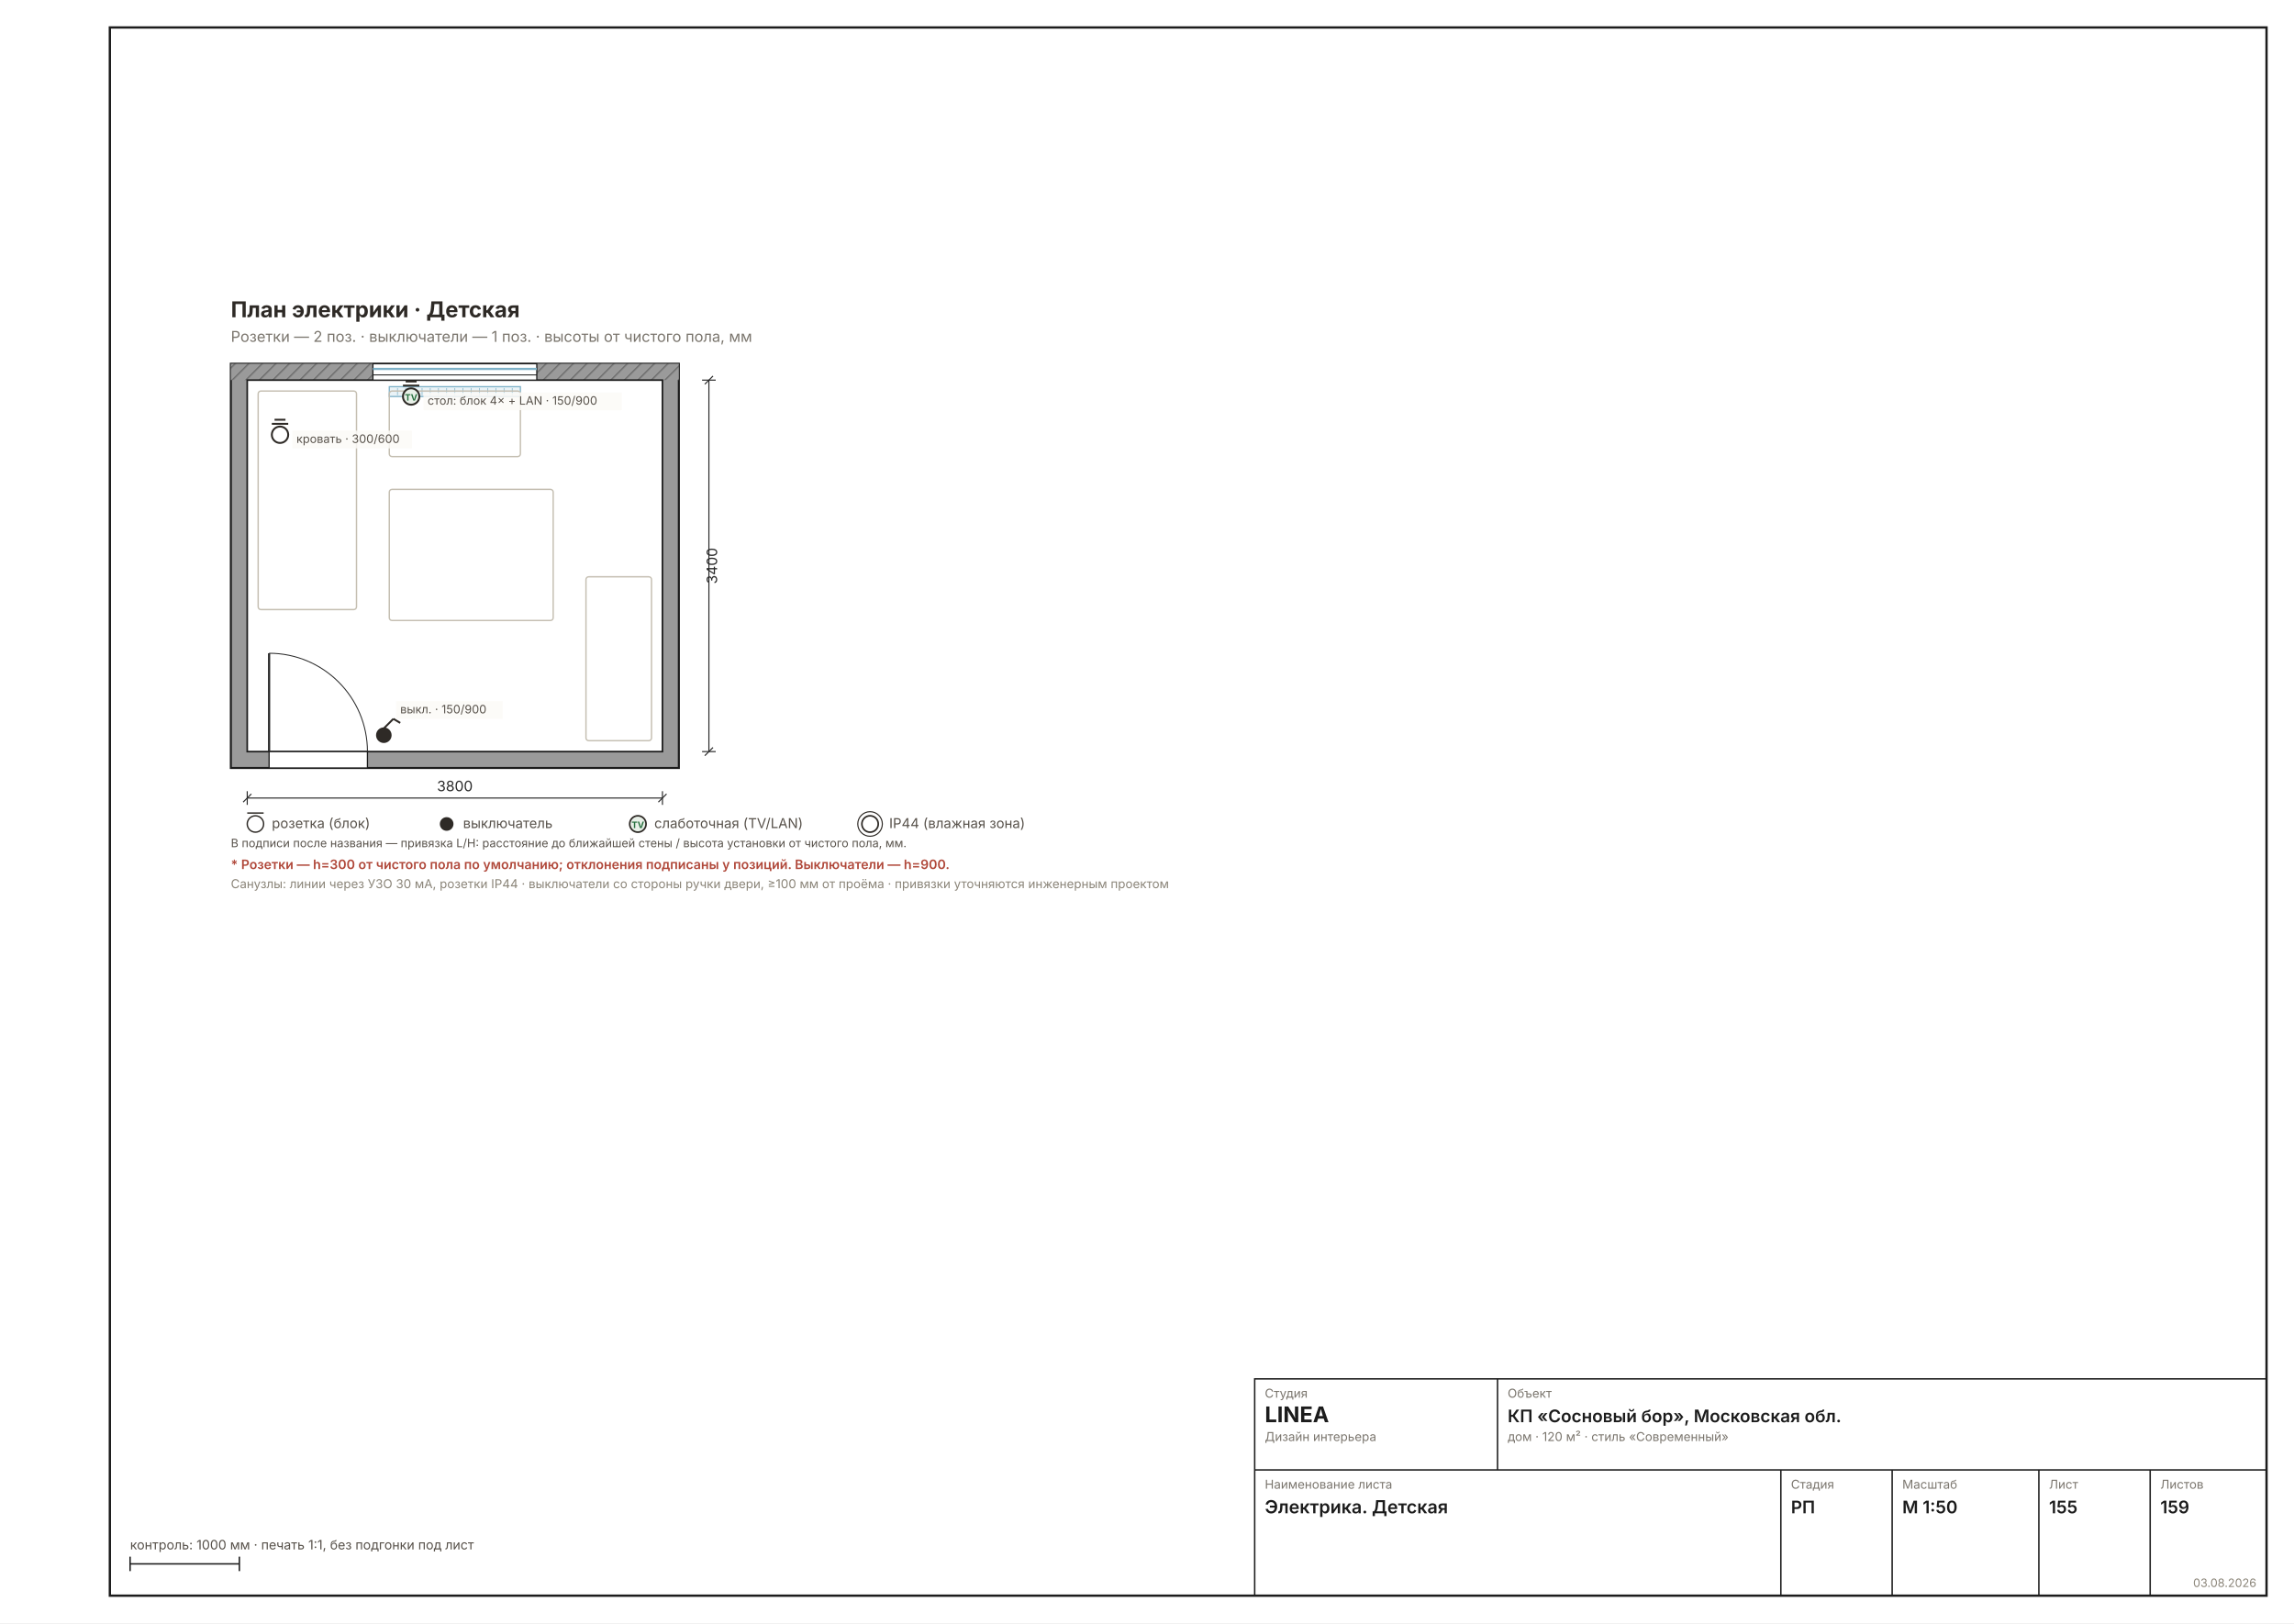
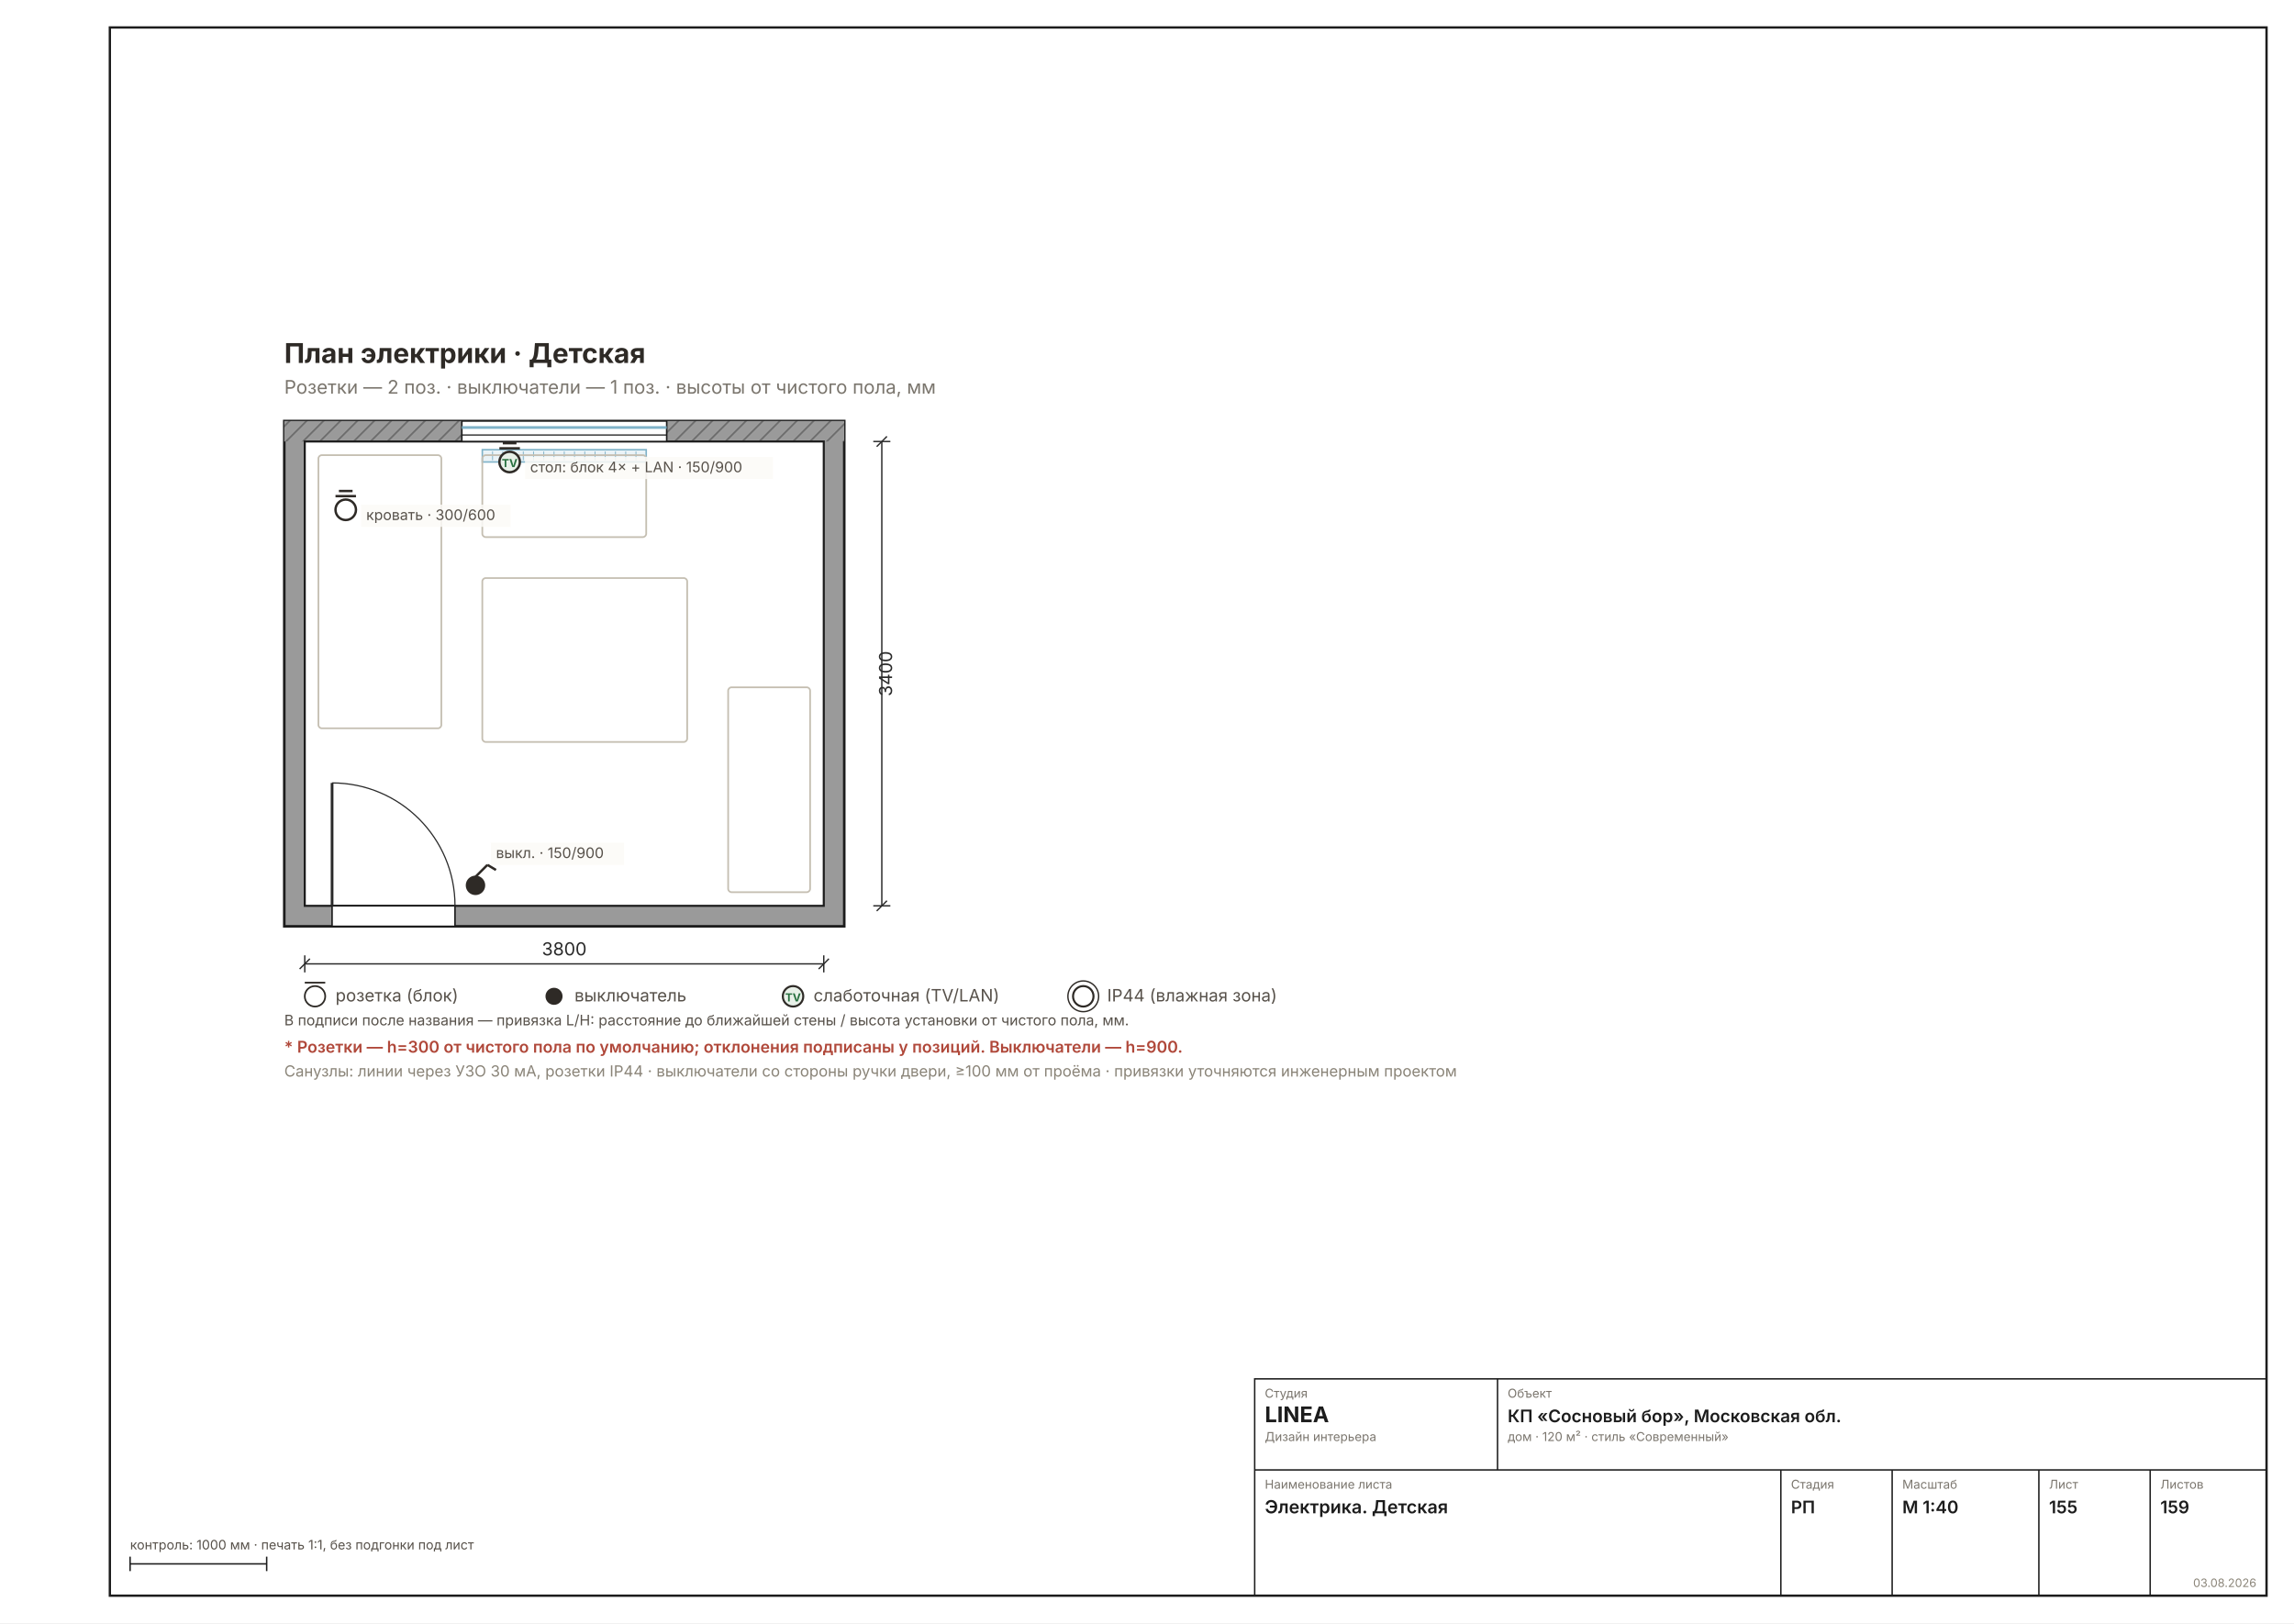
<svg xmlns="http://www.w3.org/2000/svg" width="1587" height="1123" viewBox="0 0 1587 1123" font-family="Inter, &quot;Helvetica Neue&quot;, Arial, sans-serif">
  <rect width="1587" height="1123" fill="#FFFFFF" />
  <rect x="76" y="19" width="1492" height="1085" fill="none" stroke="#1C1C1C" stroke-width="1.6" />
-   <g transform="translate(86 177.9525) scale(0.9449)">
+   <g transform="translate(104.5354 199.1601) scale(1.1811)">
    <defs>
      <pattern id="rh155" width="7" height="7" patternUnits="userSpaceOnUse" patternTransform="rotate(45)">
        <rect width="7" height="7" fill="#9A9A9A" />
        <line x1="0" y1="0" x2="0" y2="7" stroke="#6E6E6E" stroke-width="2" />
      </pattern>
    </defs>
    <rect x="78" y="78" width="328" height="296" fill="#9A9A9A" stroke="#1C1C1C" stroke-width="1.5" />
    <rect x="78" y="78" width="328" height="12" fill="url(#rh155)" />
    <rect x="90" y="90" width="304" height="272" fill="#FFFFFF" stroke="#1C1C1C" stroke-width="1.2" />
    <rect x="182" y="78" width="120" height="12" fill="#FFFFFF" stroke="#1C1C1C" stroke-width="0.9" />
    <line x1="182" y1="81.8" x2="302" y2="81.8" stroke="#7FB2C8" stroke-width="1.6" />
    <line x1="182" y1="86.2" x2="302" y2="86.2" stroke="#1C1C1C" stroke-width="0.7" />
    <rect x="194" y="94.8" width="96" height="7.2" fill="#EAF3F7" stroke="#7FB2C8" stroke-width="0.9" />
    <line x1="200" y1="95.8" x2="200" y2="101" stroke="#7FB2C8" stroke-width="0.5" />
    <line x1="206" y1="95.8" x2="206" y2="101" stroke="#7FB2C8" stroke-width="0.5" />
    <line x1="212" y1="95.8" x2="212" y2="101" stroke="#7FB2C8" stroke-width="0.5" />
    <line x1="218" y1="95.8" x2="218" y2="101" stroke="#7FB2C8" stroke-width="0.5" />
    <line x1="224" y1="95.8" x2="224" y2="101" stroke="#7FB2C8" stroke-width="0.5" />
    <line x1="230" y1="95.8" x2="230" y2="101" stroke="#7FB2C8" stroke-width="0.5" />
    <line x1="236" y1="95.8" x2="236" y2="101" stroke="#7FB2C8" stroke-width="0.5" />
    <line x1="242" y1="95.8" x2="242" y2="101" stroke="#7FB2C8" stroke-width="0.5" />
    <line x1="248" y1="95.8" x2="248" y2="101" stroke="#7FB2C8" stroke-width="0.5" />
    <line x1="254" y1="95.8" x2="254" y2="101" stroke="#7FB2C8" stroke-width="0.5" />
    <line x1="260" y1="95.8" x2="260" y2="101" stroke="#7FB2C8" stroke-width="0.5" />
    <line x1="266" y1="95.8" x2="266" y2="101" stroke="#7FB2C8" stroke-width="0.5" />
    <line x1="272" y1="95.8" x2="272" y2="101" stroke="#7FB2C8" stroke-width="0.5" />
    <line x1="278" y1="95.8" x2="278" y2="101" stroke="#7FB2C8" stroke-width="0.5" />
    <line x1="284" y1="95.8" x2="284" y2="101" stroke="#7FB2C8" stroke-width="0.5" />
    <rect x="106" y="362" width="72" height="12" fill="#FFFFFF" stroke="#1C1C1C" stroke-width="0.9" />
    <line x1="106" y1="362" x2="106" y2="290" stroke="#2A2A2A" stroke-width="1.6" />
    <path d="M 178 362 A 72 72 0 0 0 106 290" fill="none" stroke="#2A2A2A" stroke-width="0.7" />
    <rect x="98" y="98" width="72" height="160" fill="none" stroke="#C5BFB2" stroke-width="1" rx="2" />
    <rect x="194" y="98" width="96" height="48" fill="none" stroke="#C5BFB2" stroke-width="1" rx="2" />
    <rect x="338" y="234" width="48" height="120" fill="none" stroke="#C5BFB2" stroke-width="1" rx="2" />
    <rect x="194" y="170" width="120" height="96" fill="none" stroke="#C5BFB2" stroke-width="1" rx="2" />
    <g stroke="#2E2A26" stroke-width="1.4">
      <circle cx="190" cy="350" r="5" fill="#2E2A26" />
      <line x1="190" y1="345" x2="197" y2="338" />
      <line x1="197" y1="338" x2="202" y2="341" />
    </g>
    <g stroke="#2E2A26" stroke-width="1.4">
      <circle cx="210" cy="102" r="6" fill="#E8F0E8" />
      <line x1="204" y1="94" x2="216" y2="94" />
      <line x1="206" y1="91" x2="214" y2="91" />
    </g>
    <text x="210" y="105" font-size="6.5" font-weight="700" text-anchor="middle" fill="#27703F">TV</text>
    <g stroke="#2E2A26" stroke-width="1.4">
      <circle cx="114" cy="130" r="6" fill="#FFF" />
      <line x1="108" y1="122" x2="120" y2="122" />
      <line x1="110" y1="119" x2="118" y2="119" />
    </g>
    <rect x="199" y="325" width="78" height="13" fill="#FBFAF6D9" />
    <text x="202" y="334" font-size="8.5" fill="#57514A" text-anchor="start">выкл. · 150/900</text>
    <rect x="219" y="99" width="145.2" height="13" fill="#FBFAF6D9" />
    <text x="222" y="108" font-size="8.5" fill="#57514A" text-anchor="start">стол: блок 4× + LAN · 150/900</text>
    <rect x="123" y="127" width="87.6" height="13" fill="#FBFAF6D9" />
    <text x="126" y="136" font-size="8.5" fill="#57514A" text-anchor="start">кровать · 300/600</text>
    <text x="78" y="44" font-size="16" font-weight="700" fill="#2E2A26">План электрики · Детская</text>
    <text x="78" y="62" font-size="11" fill="#7A756D">Розетки — 2 поз. · выключатели — 1 поз. · высоты от чистого пола, мм</text>
    <g stroke="#2A2A2A" stroke-width="0.8" fill="none">
      <line x1="90" y1="396" x2="394" y2="396" />
      <line x1="90" y1="391" x2="90" y2="401" />
      <line x1="394" y1="391" x2="394" y2="401" />
      <line x1="87" y1="399" x2="93" y2="393" />
      <line x1="391" y1="399" x2="397" y2="393" />
    </g>
    <text x="242" y="391" font-size="10.5" fill="#2A2A2A" text-anchor="middle">3800</text>
    <g stroke="#2A2A2A" stroke-width="0.8" fill="none">
      <line x1="428" y1="90" x2="428" y2="362" />
      <line x1="423" y1="90" x2="433" y2="90" />
      <line x1="423" y1="362" x2="433" y2="362" />
      <line x1="425" y1="93" x2="431" y2="87" />
      <line x1="425" y1="365" x2="431" y2="359" />
    </g>
    <text x="434" y="226" font-size="10.5" fill="#2A2A2A" transform="rotate(-90 434 226)" text-anchor="middle">3400</text>
    <g font-size="10" fill="#57514A">
      <circle cx="96" cy="415" r="6" fill="#FFF" stroke="#2E2A26" />
      <line x1="90" y1="407" x2="102" y2="407" stroke="#2E2A26" />
      <text x="108" y="418">розетка (блок)</text>
      <circle cx="236" cy="415" r="5" fill="#2E2A26" />
      <text x="248" y="418">выключатель</text>
      <circle cx="376" cy="415" r="6" fill="#E8F0E8" stroke="#2E2A26" stroke-width="1.2" />
      <text x="376" y="418" font-size="6.5" font-weight="700" text-anchor="middle" fill="#27703F">TV</text>
      <text x="388" y="418">слаботочная (TV/LAN)</text>
      <circle cx="546" cy="415" r="6" fill="#FFF" stroke="#2E2A26" stroke-width="1.2" />
      <circle cx="546" cy="415" r="9" fill="none" stroke="#2E2A26" stroke-width="0.8" />
      <text x="560" y="418">IP44 (влажная зона)</text>
    </g>
    <text x="78" y="432" font-size="8.5" fill="#57514A">В подписи после названия — привязка L/H: расстояние до ближайшей стены / высота установки от чистого пола, мм.</text>
    <text x="78" y="448" font-size="9.5" font-weight="600" fill="#B0483A">* Розетки — h=300 от чистого пола по умолчанию; отклонения подписаны у позиций. Выключатели — h=900.</text>
    <text x="78" y="462" font-size="9" fill="#8A8478">Санузлы: линии через УЗО 30 мА, розетки IP44 · выключатели со стороны ручки двери, ≥100 мм от проёма · привязки уточняются инженерным проектом</text>
  </g>
  <g stroke="#1C1C1C" stroke-width="1" fill="none">
    <rect x="868" y="954" width="700" height="150" />
    <line x1="868" y1="1017" x2="1568" y2="1017" />
    <line x1="1036" y1="954" x2="1036" y2="1017" />
    <line x1="1232" y1="1017" x2="1232" y2="1104" />
    <line x1="1309" y1="1017" x2="1309" y2="1104" />
    <line x1="1410.5" y1="1017" x2="1410.5" y2="1104" />
    <line x1="1487.5" y1="1017" x2="1487.5" y2="1104" />
  </g>
  <text x="875" y="967" font-size="8.5" fill="#7A756D">Студия</text>
  <text x="875" y="984" font-size="15" font-weight="700" fill="#1C1C1C">LINEA</text>
  <text x="875" y="997" font-size="8.5" fill="#7A756D">Дизайн интерьера</text>
  <text x="1043" y="967" font-size="8.5" fill="#7A756D">Объект</text>
  <text x="1043" y="984" font-size="12" font-weight="600" fill="#1C1C1C">КП «Сосновый бор», Московская обл.</text>
  <text x="1043" y="997" font-size="8.5" fill="#7A756D">дом · 120 м² · стиль «Современный»</text>
  <text x="875" y="1030" font-size="8.5" fill="#7A756D">Наименование листа</text>
  <text x="875" y="1047" font-size="12.5" font-weight="600" fill="#1C1C1C">Электрика. Детская</text>
  <text x="1239" y="1030" font-size="8.5" fill="#7A756D">Стадия</text>
  <text x="1239" y="1047" font-size="12" font-weight="600" fill="#1C1C1C">РП</text>
  <text x="1316" y="1030" font-size="8.5" fill="#7A756D">Масштаб</text>
-   <text x="1316" y="1047" font-size="12" font-weight="600" fill="#1C1C1C">М 1:50</text>
+   <text x="1316" y="1047" font-size="12" font-weight="600" fill="#1C1C1C">М 1:40</text>
  <text x="1417.5" y="1030" font-size="8.5" fill="#7A756D">Лист</text>
  <text x="1417.5" y="1047" font-size="12" font-weight="600" fill="#1C1C1C">155</text>
  <text x="1494.5" y="1030" font-size="8.5" fill="#7A756D">Листов</text>
  <text x="1494.5" y="1047" font-size="12" font-weight="600" fill="#1C1C1C">159</text>
  <text x="1561" y="1098" font-size="8" fill="#8A8478" text-anchor="end">03.08.2026</text>
  <g stroke="#1C1C1C" stroke-width="1">
-     <line x1="90" y1="1082" x2="165.592" y2="1082" />
+     <line x1="90" y1="1082" x2="184.488" y2="1082" />
    <line x1="90" y1="1077" x2="90" y2="1087" />
-     <line x1="165.592" y1="1077" x2="165.592" y2="1087" />
+     <line x1="184.488" y1="1077" x2="184.488" y2="1087" />
  </g>
  <text x="90" y="1072" font-size="9" fill="#57514A">контроль: 1000 мм · печать 1:1, без подгонки под лист</text>
</svg>
